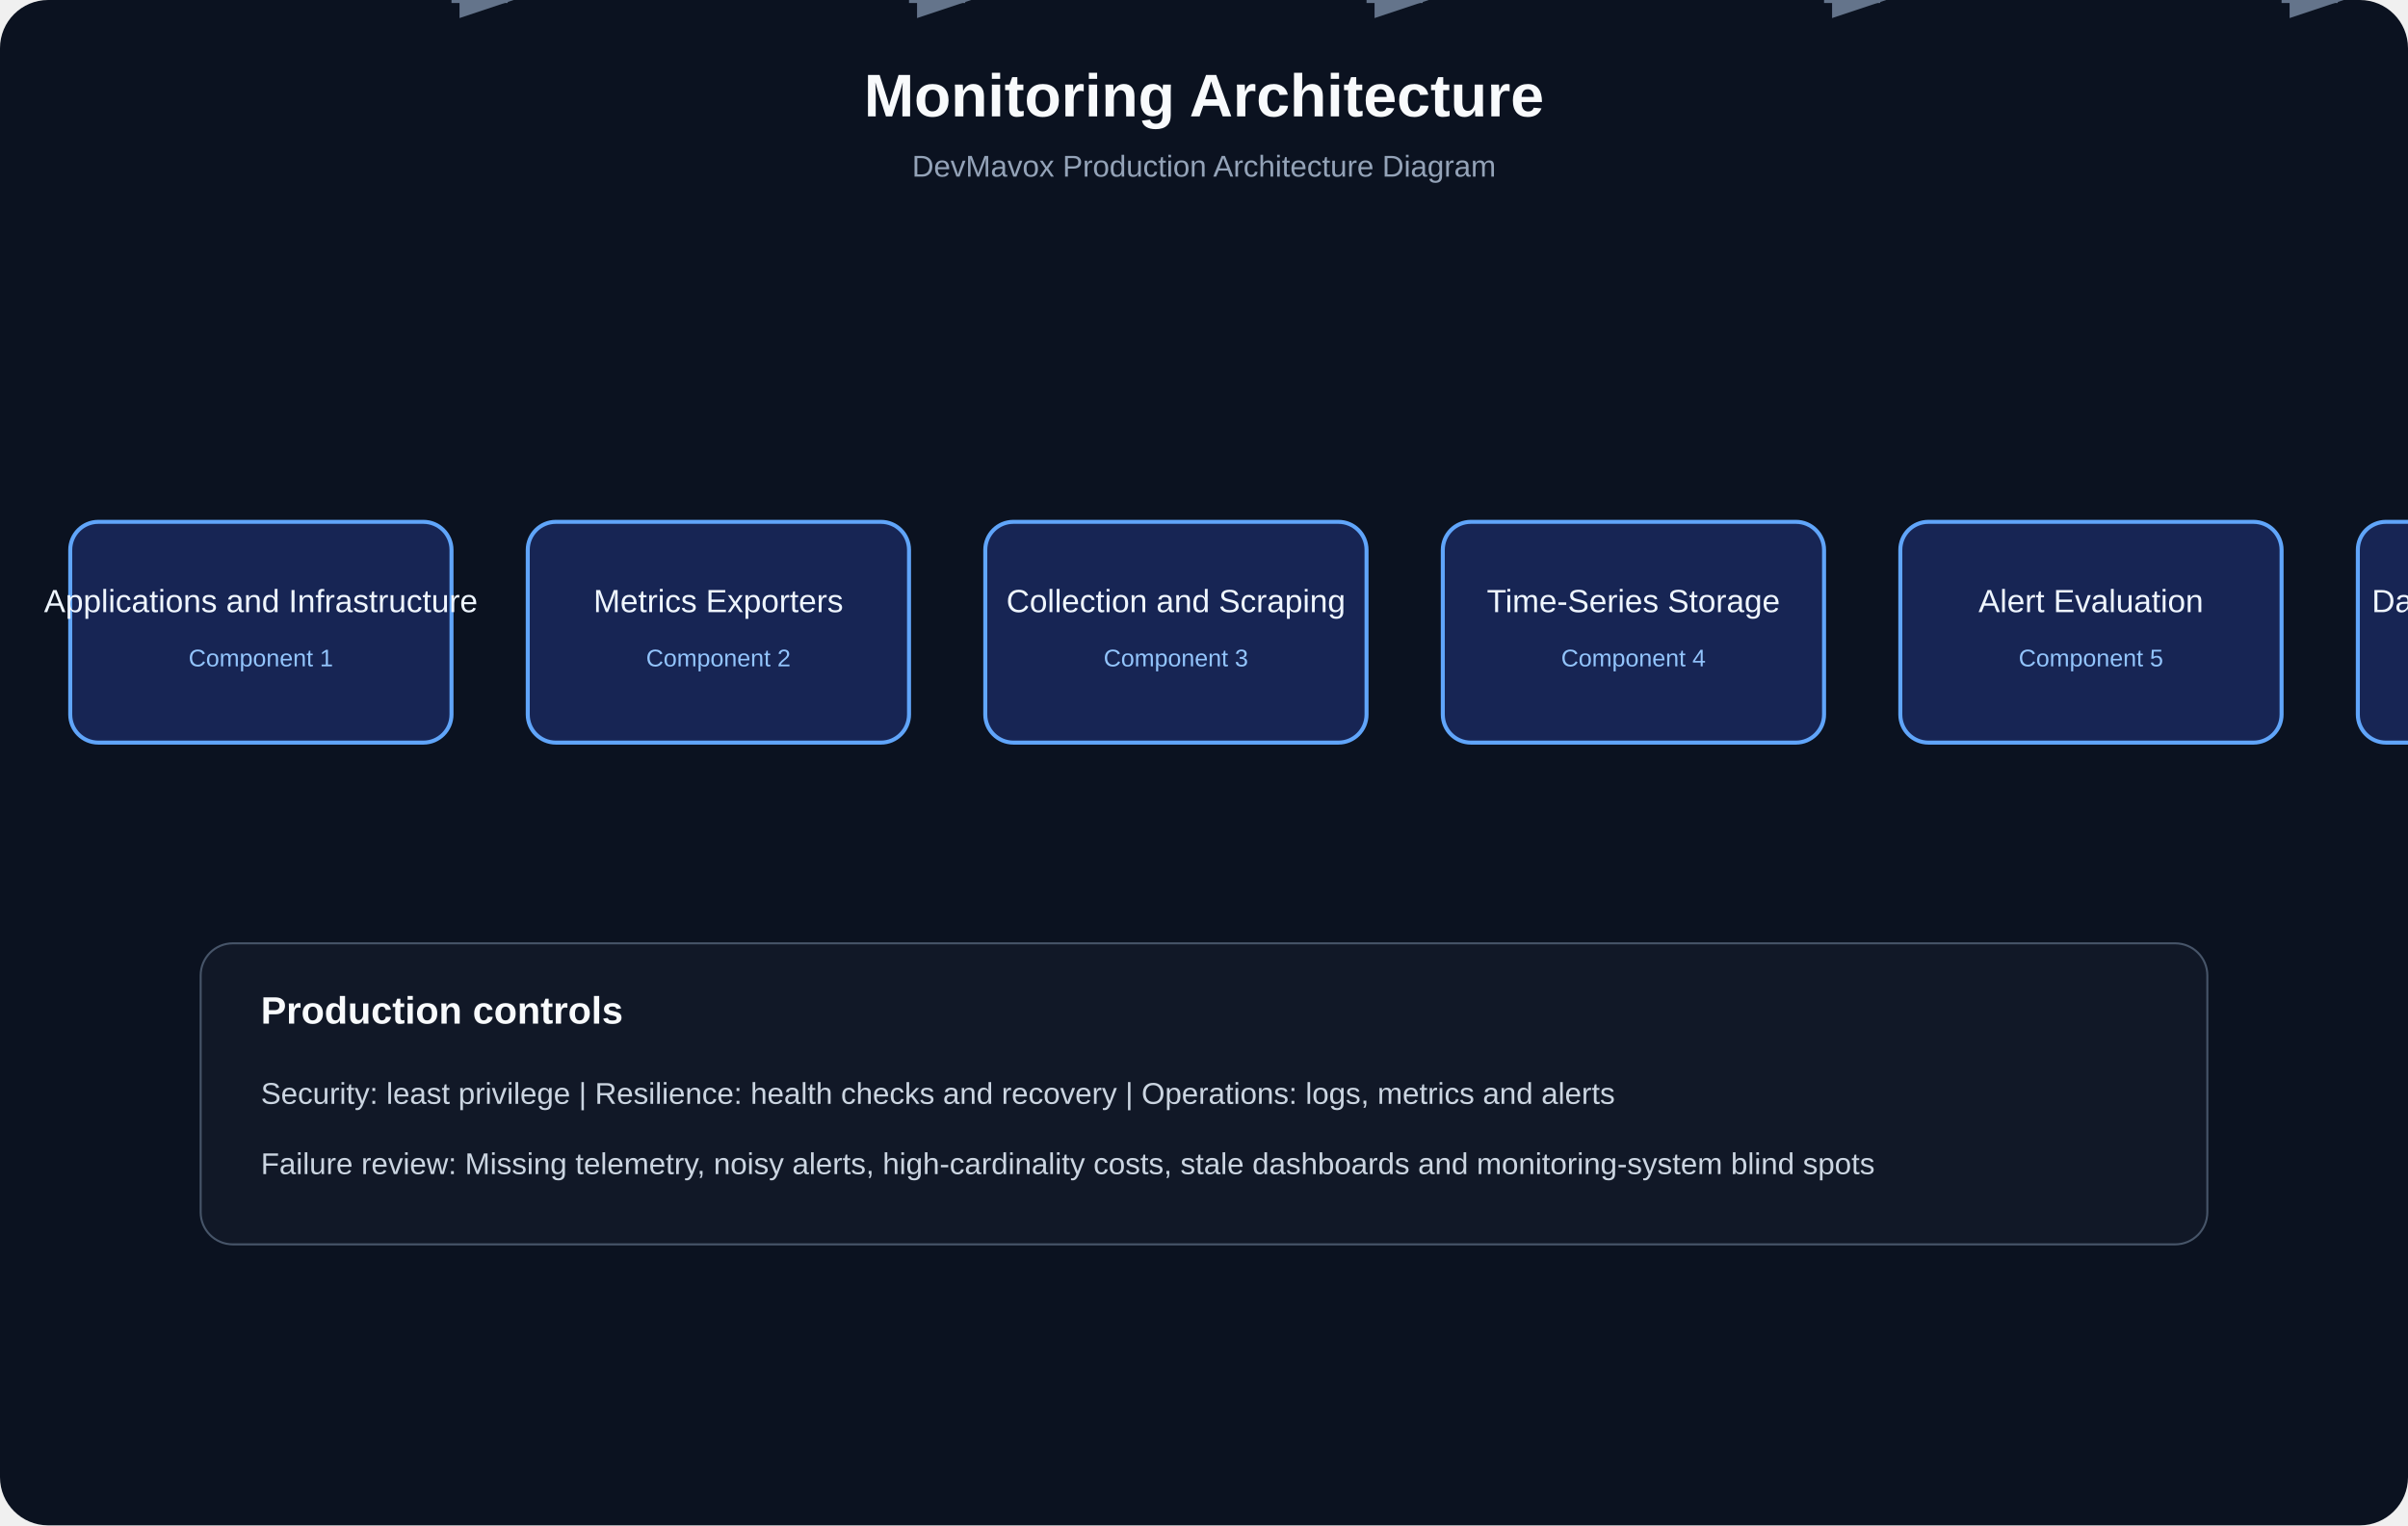
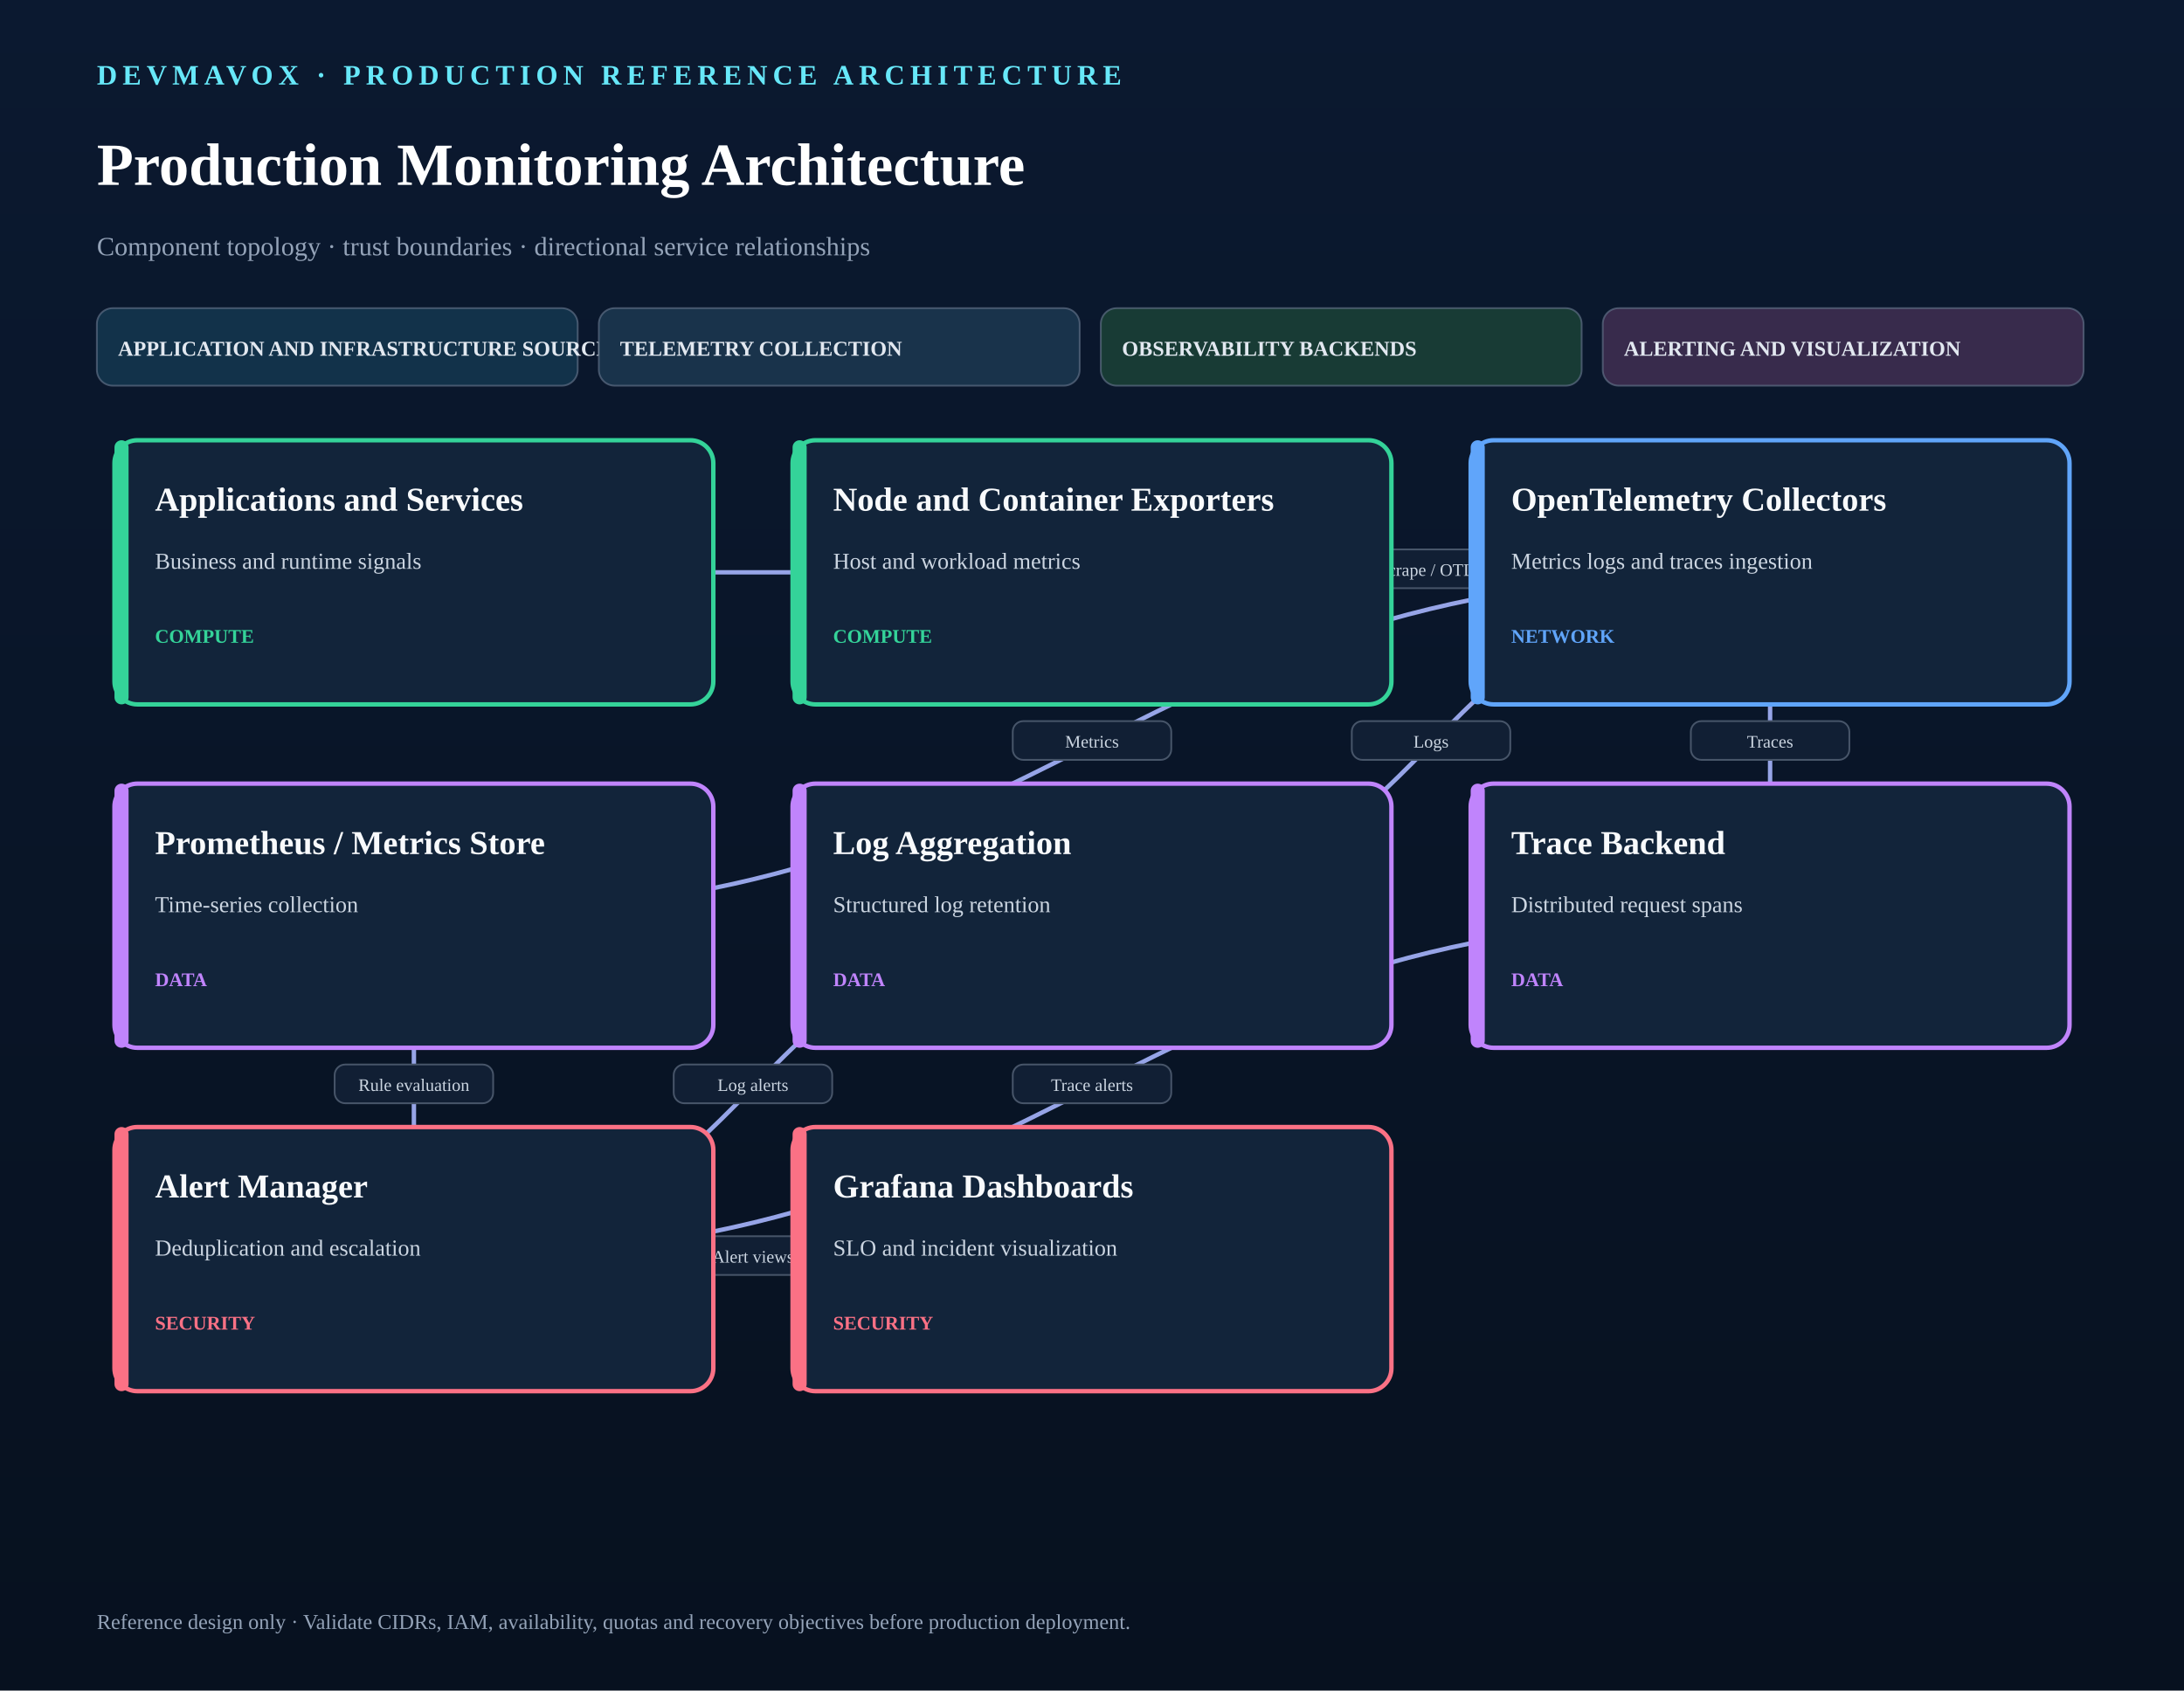
- <svg xmlns="http://www.w3.org/2000/svg" width="1200" height="760" viewBox="0 0 1200 760">
+ <svg xmlns="http://www.w3.org/2000/svg" width="1240" height="960" viewBox="0 0 1240 960">
  <defs>
-     <marker id="arrow" markerWidth="10" markerHeight="10" refX="8" refY="3" orient="auto">
-       <path d="M0,0 L0,6 L9,3 z" fill="#64748b" />
+     <linearGradient id="bg" x2="0" y2="1">
+       <stop stop-color="#0b1930" />
+       <stop offset="1" stop-color="#07111f" />
+     </linearGradient>
+     <marker id="arr" markerWidth="10" markerHeight="10" refX="8" refY="4" orient="auto">
+       <path d="M0 0 L0 8 L9 4Z" fill="#cbd5e1" />
    </marker>
  </defs>
-   <rect width="1200" height="760" rx="24" fill="#0b1220" />
-   <text x="600" y="58" text-anchor="middle" fill="#f8fafc" font-size="30" font-family="Arial" font-weight="700">Monitoring Architecture</text>
-   <text x="600" y="88" text-anchor="middle" fill="#94a3b8" font-size="15" font-family="Arial">DevMavox Production Architecture Diagram</text>
-   <rect x="35" y="260" width="190" height="110" rx="14" fill="#172554" stroke="#60a5fa" stroke-width="2" />
-   <text x="130" y="305" text-anchor="middle" fill="#eff6ff" font-size="16" font-family="Arial">Applications and Infrastructure</text>
-   <text x="130" y="332" text-anchor="middle" fill="#93c5fd" font-size="12" font-family="Arial">Component 1</text>
-   <line x1="225" y1="(315)" x2="253" y2="(315)" stroke="#64748b" stroke-width="3" marker-end="url(#arrow)" />
-   <rect x="263" y="260" width="190" height="110" rx="14" fill="#172554" stroke="#60a5fa" stroke-width="2" />
-   <text x="358" y="305" text-anchor="middle" fill="#eff6ff" font-size="16" font-family="Arial">Metrics Exporters</text>
-   <text x="358" y="332" text-anchor="middle" fill="#93c5fd" font-size="12" font-family="Arial">Component 2</text>
-   <line x1="453" y1="(315)" x2="481" y2="(315)" stroke="#64748b" stroke-width="3" marker-end="url(#arrow)" />
-   <rect x="491" y="260" width="190" height="110" rx="14" fill="#172554" stroke="#60a5fa" stroke-width="2" />
-   <text x="586" y="305" text-anchor="middle" fill="#eff6ff" font-size="16" font-family="Arial">Collection and Scraping</text>
-   <text x="586" y="332" text-anchor="middle" fill="#93c5fd" font-size="12" font-family="Arial">Component 3</text>
-   <line x1="681" y1="(315)" x2="709" y2="(315)" stroke="#64748b" stroke-width="3" marker-end="url(#arrow)" />
-   <rect x="719" y="260" width="190" height="110" rx="14" fill="#172554" stroke="#60a5fa" stroke-width="2" />
-   <text x="814" y="305" text-anchor="middle" fill="#eff6ff" font-size="16" font-family="Arial">Time-Series Storage</text>
-   <text x="814" y="332" text-anchor="middle" fill="#93c5fd" font-size="12" font-family="Arial">Component 4</text>
-   <line x1="909" y1="(315)" x2="937" y2="(315)" stroke="#64748b" stroke-width="3" marker-end="url(#arrow)" />
-   <rect x="947" y="260" width="190" height="110" rx="14" fill="#172554" stroke="#60a5fa" stroke-width="2" />
-   <text x="1042" y="305" text-anchor="middle" fill="#eff6ff" font-size="16" font-family="Arial">Alert Evaluation</text>
-   <text x="1042" y="332" text-anchor="middle" fill="#93c5fd" font-size="12" font-family="Arial">Component 5</text>
-   <line x1="1137" y1="(315)" x2="1165" y2="(315)" stroke="#64748b" stroke-width="3" marker-end="url(#arrow)" />
-   <rect x="1175" y="260" width="190" height="110" rx="14" fill="#172554" stroke="#60a5fa" stroke-width="2" />
-   <text x="1270" y="305" text-anchor="middle" fill="#eff6ff" font-size="16" font-family="Arial">Dashboards and On-Call</text>
-   <text x="1270" y="332" text-anchor="middle" fill="#93c5fd" font-size="12" font-family="Arial">Component 6</text>
-   <rect x="100" y="470" width="1000" height="150" rx="16" fill="#111827" stroke="#475569" />
-   <text x="130" y="510" fill="#f8fafc" font-size="19" font-family="Arial" font-weight="700">Production controls</text>
-   <text x="130" y="550" fill="#cbd5e1" font-size="15" font-family="Arial">Security: least privilege | Resilience: health checks and recovery | Operations: logs, metrics and alerts</text>
-   <text x="130" y="585" fill="#cbd5e1" font-size="15" font-family="Arial">Failure review: Missing telemetry, noisy alerts, high-cardinality costs, stale dashboards and monitoring-system blind spots</text>
+   <rect width="100%" height="100%" fill="url(#bg)" />
+   <text x="55" y="48" fill="#67e8f9" font-size="16" font-weight="700" letter-spacing="3">DEVMAVOX · PRODUCTION REFERENCE ARCHITECTURE</text>
+   <text x="55" y="105" fill="white" font-size="34" font-weight="800">Production Monitoring Architecture</text>
+   <text x="55" y="145" fill="#94a3b8" font-size="15">Component topology · trust boundaries · directional service relationships</text>
+   <rect x="55" y="175" width="273" height="44" rx="9" fill="#12324a" stroke="#64748b" stroke-opacity=".65" />
+   <text x="67" y="202" fill="#e2e8f0" font-size="12" font-weight="700">APPLICATION AND INFRASTRUCTURE SOURCES</text>
+   <rect x="340" y="175" width="273" height="44" rx="9" fill="#19334b" stroke="#64748b" stroke-opacity=".65" />
+   <text x="352" y="202" fill="#e2e8f0" font-size="12" font-weight="700">TELEMETRY COLLECTION</text>
+   <rect x="625" y="175" width="273" height="44" rx="9" fill="#183b35" stroke="#64748b" stroke-opacity=".65" />
+   <text x="637" y="202" fill="#e2e8f0" font-size="12" font-weight="700">OBSERVABILITY BACKENDS</text>
+   <rect x="910" y="175" width="273" height="44" rx="9" fill="#382b4c" stroke="#64748b" stroke-opacity=".65" />
+   <text x="922" y="202" fill="#e2e8f0" font-size="12" font-weight="700">ALERTING AND VISUALIZATION</text>
+   <path d="M 235 325 C 620 325, 620 325, 1005 325" fill="none" stroke="#a5b4fc" stroke-width="2.5" marker-end="url(#arr)" opacity=".9" />
+   <rect x="575" y="312" width="90" height="22" rx="6" fill="#111f34" stroke="#475569" />
+   <text x="620" y="327" fill="#cbd5e1" text-anchor="middle" font-size="10">OTLP</text>
+   <path d="M 620 325 C 812.5 325, 812.5 325, 1005 325" fill="none" stroke="#a5b4fc" stroke-width="2.5" marker-end="url(#arr)" opacity=".9" />
+   <rect x="767.5" y="312" width="90" height="22" rx="6" fill="#111f34" stroke="#475569" />
+   <text x="812.5" y="327" fill="#cbd5e1" text-anchor="middle" font-size="10">Scrape / OTLP</text>
+   <path d="M 1005 325 C 620 325, 620 520, 235 520" fill="none" stroke="#a5b4fc" stroke-width="2.5" marker-end="url(#arr)" opacity=".9" />
+   <rect x="575" y="409.5" width="90" height="22" rx="6" fill="#111f34" stroke="#475569" />
+   <text x="620" y="424.5" fill="#cbd5e1" text-anchor="middle" font-size="10">Metrics</text>
+   <path d="M 1005 325 C 812.5 325, 812.5 520, 620 520" fill="none" stroke="#a5b4fc" stroke-width="2.5" marker-end="url(#arr)" opacity=".9" />
+   <rect x="767.5" y="409.5" width="90" height="22" rx="6" fill="#111f34" stroke="#475569" />
+   <text x="812.5" y="424.5" fill="#cbd5e1" text-anchor="middle" font-size="10">Logs</text>
+   <path d="M 1005 325 C 1005 325, 1005 520, 1005 520" fill="none" stroke="#a5b4fc" stroke-width="2.5" marker-end="url(#arr)" opacity=".9" />
+   <rect x="960" y="409.5" width="90" height="22" rx="6" fill="#111f34" stroke="#475569" />
+   <text x="1005" y="424.5" fill="#cbd5e1" text-anchor="middle" font-size="10">Traces</text>
+   <path d="M 235 520 C 235 520, 235 715, 235 715" fill="none" stroke="#a5b4fc" stroke-width="2.5" marker-end="url(#arr)" opacity=".9" />
+   <rect x="190" y="604.5" width="90" height="22" rx="6" fill="#111f34" stroke="#475569" />
+   <text x="235" y="619.5" fill="#cbd5e1" text-anchor="middle" font-size="10">Rule evaluation</text>
+   <path d="M 620 520 C 427.5 520, 427.5 715, 235 715" fill="none" stroke="#a5b4fc" stroke-width="2.5" marker-end="url(#arr)" opacity=".9" />
+   <rect x="382.5" y="604.5" width="90" height="22" rx="6" fill="#111f34" stroke="#475569" />
+   <text x="427.5" y="619.5" fill="#cbd5e1" text-anchor="middle" font-size="10">Log alerts</text>
+   <path d="M 1005 520 C 620 520, 620 715, 235 715" fill="none" stroke="#a5b4fc" stroke-width="2.5" marker-end="url(#arr)" opacity=".9" />
+   <rect x="575" y="604.5" width="90" height="22" rx="6" fill="#111f34" stroke="#475569" />
+   <text x="620" y="619.5" fill="#cbd5e1" text-anchor="middle" font-size="10">Trace alerts</text>
+   <path d="M 235 715 C 427.5 715, 427.5 715, 620 715" fill="none" stroke="#a5b4fc" stroke-width="2.5" marker-end="url(#arr)" opacity=".9" />
+   <rect x="382.5" y="702" width="90" height="22" rx="6" fill="#111f34" stroke="#475569" />
+   <text x="427.5" y="717" fill="#cbd5e1" text-anchor="middle" font-size="10">Alert views</text>
+   <g>
+     <rect x="65" y="250" width="340" height="150" rx="13" fill="#12243a" stroke="#34d399" stroke-width="2.5" />
+     <rect x="65" y="250" width="8" height="150" rx="4" fill="#34d399" />
+     <text x="88" y="290" fill="#f8fafc" font-size="19" font-weight="700">Applications and Services</text>
+     <text x="88" y="323" fill="#cbd5e1" font-size="13">Business and runtime signals</text>
+     <text x="88" y="365" fill="#34d399" font-size="11" font-weight="700">COMPUTE</text>
+   </g>
+   <g>
+     <rect x="450" y="250" width="340" height="150" rx="13" fill="#12243a" stroke="#34d399" stroke-width="2.5" />
+     <rect x="450" y="250" width="8" height="150" rx="4" fill="#34d399" />
+     <text x="473" y="290" fill="#f8fafc" font-size="19" font-weight="700">Node and Container Exporters</text>
+     <text x="473" y="323" fill="#cbd5e1" font-size="13">Host and workload metrics</text>
+     <text x="473" y="365" fill="#34d399" font-size="11" font-weight="700">COMPUTE</text>
+   </g>
+   <g>
+     <rect x="835" y="250" width="340" height="150" rx="13" fill="#12243a" stroke="#60a5fa" stroke-width="2.5" />
+     <rect x="835" y="250" width="8" height="150" rx="4" fill="#60a5fa" />
+     <text x="858" y="290" fill="#f8fafc" font-size="19" font-weight="700">OpenTelemetry Collectors</text>
+     <text x="858" y="323" fill="#cbd5e1" font-size="13">Metrics logs and traces ingestion</text>
+     <text x="858" y="365" fill="#60a5fa" font-size="11" font-weight="700">NETWORK</text>
+   </g>
+   <g>
+     <rect x="65" y="445" width="340" height="150" rx="13" fill="#12243a" stroke="#c084fc" stroke-width="2.5" />
+     <rect x="65" y="445" width="8" height="150" rx="4" fill="#c084fc" />
+     <text x="88" y="485" fill="#f8fafc" font-size="19" font-weight="700">Prometheus / Metrics Store</text>
+     <text x="88" y="518" fill="#cbd5e1" font-size="13">Time-series collection</text>
+     <text x="88" y="560" fill="#c084fc" font-size="11" font-weight="700">DATA</text>
+   </g>
+   <g>
+     <rect x="450" y="445" width="340" height="150" rx="13" fill="#12243a" stroke="#c084fc" stroke-width="2.5" />
+     <rect x="450" y="445" width="8" height="150" rx="4" fill="#c084fc" />
+     <text x="473" y="485" fill="#f8fafc" font-size="19" font-weight="700">Log Aggregation</text>
+     <text x="473" y="518" fill="#cbd5e1" font-size="13">Structured log retention</text>
+     <text x="473" y="560" fill="#c084fc" font-size="11" font-weight="700">DATA</text>
+   </g>
+   <g>
+     <rect x="835" y="445" width="340" height="150" rx="13" fill="#12243a" stroke="#c084fc" stroke-width="2.5" />
+     <rect x="835" y="445" width="8" height="150" rx="4" fill="#c084fc" />
+     <text x="858" y="485" fill="#f8fafc" font-size="19" font-weight="700">Trace Backend</text>
+     <text x="858" y="518" fill="#cbd5e1" font-size="13">Distributed request spans</text>
+     <text x="858" y="560" fill="#c084fc" font-size="11" font-weight="700">DATA</text>
+   </g>
+   <g>
+     <rect x="65" y="640" width="340" height="150" rx="13" fill="#12243a" stroke="#fb7185" stroke-width="2.5" />
+     <rect x="65" y="640" width="8" height="150" rx="4" fill="#fb7185" />
+     <text x="88" y="680" fill="#f8fafc" font-size="19" font-weight="700">Alert Manager</text>
+     <text x="88" y="713" fill="#cbd5e1" font-size="13">Deduplication and escalation</text>
+     <text x="88" y="755" fill="#fb7185" font-size="11" font-weight="700">SECURITY</text>
+   </g>
+   <g>
+     <rect x="450" y="640" width="340" height="150" rx="13" fill="#12243a" stroke="#fb7185" stroke-width="2.5" />
+     <rect x="450" y="640" width="8" height="150" rx="4" fill="#fb7185" />
+     <text x="473" y="680" fill="#f8fafc" font-size="19" font-weight="700">Grafana Dashboards</text>
+     <text x="473" y="713" fill="#cbd5e1" font-size="13">SLO and incident visualization</text>
+     <text x="473" y="755" fill="#fb7185" font-size="11" font-weight="700">SECURITY</text>
+   </g>
+   <text x="55" y="925" fill="#94a3b8" font-size="12">Reference design only · Validate CIDRs, IAM, availability, quotas and recovery objectives before production deployment.</text>
</svg>
